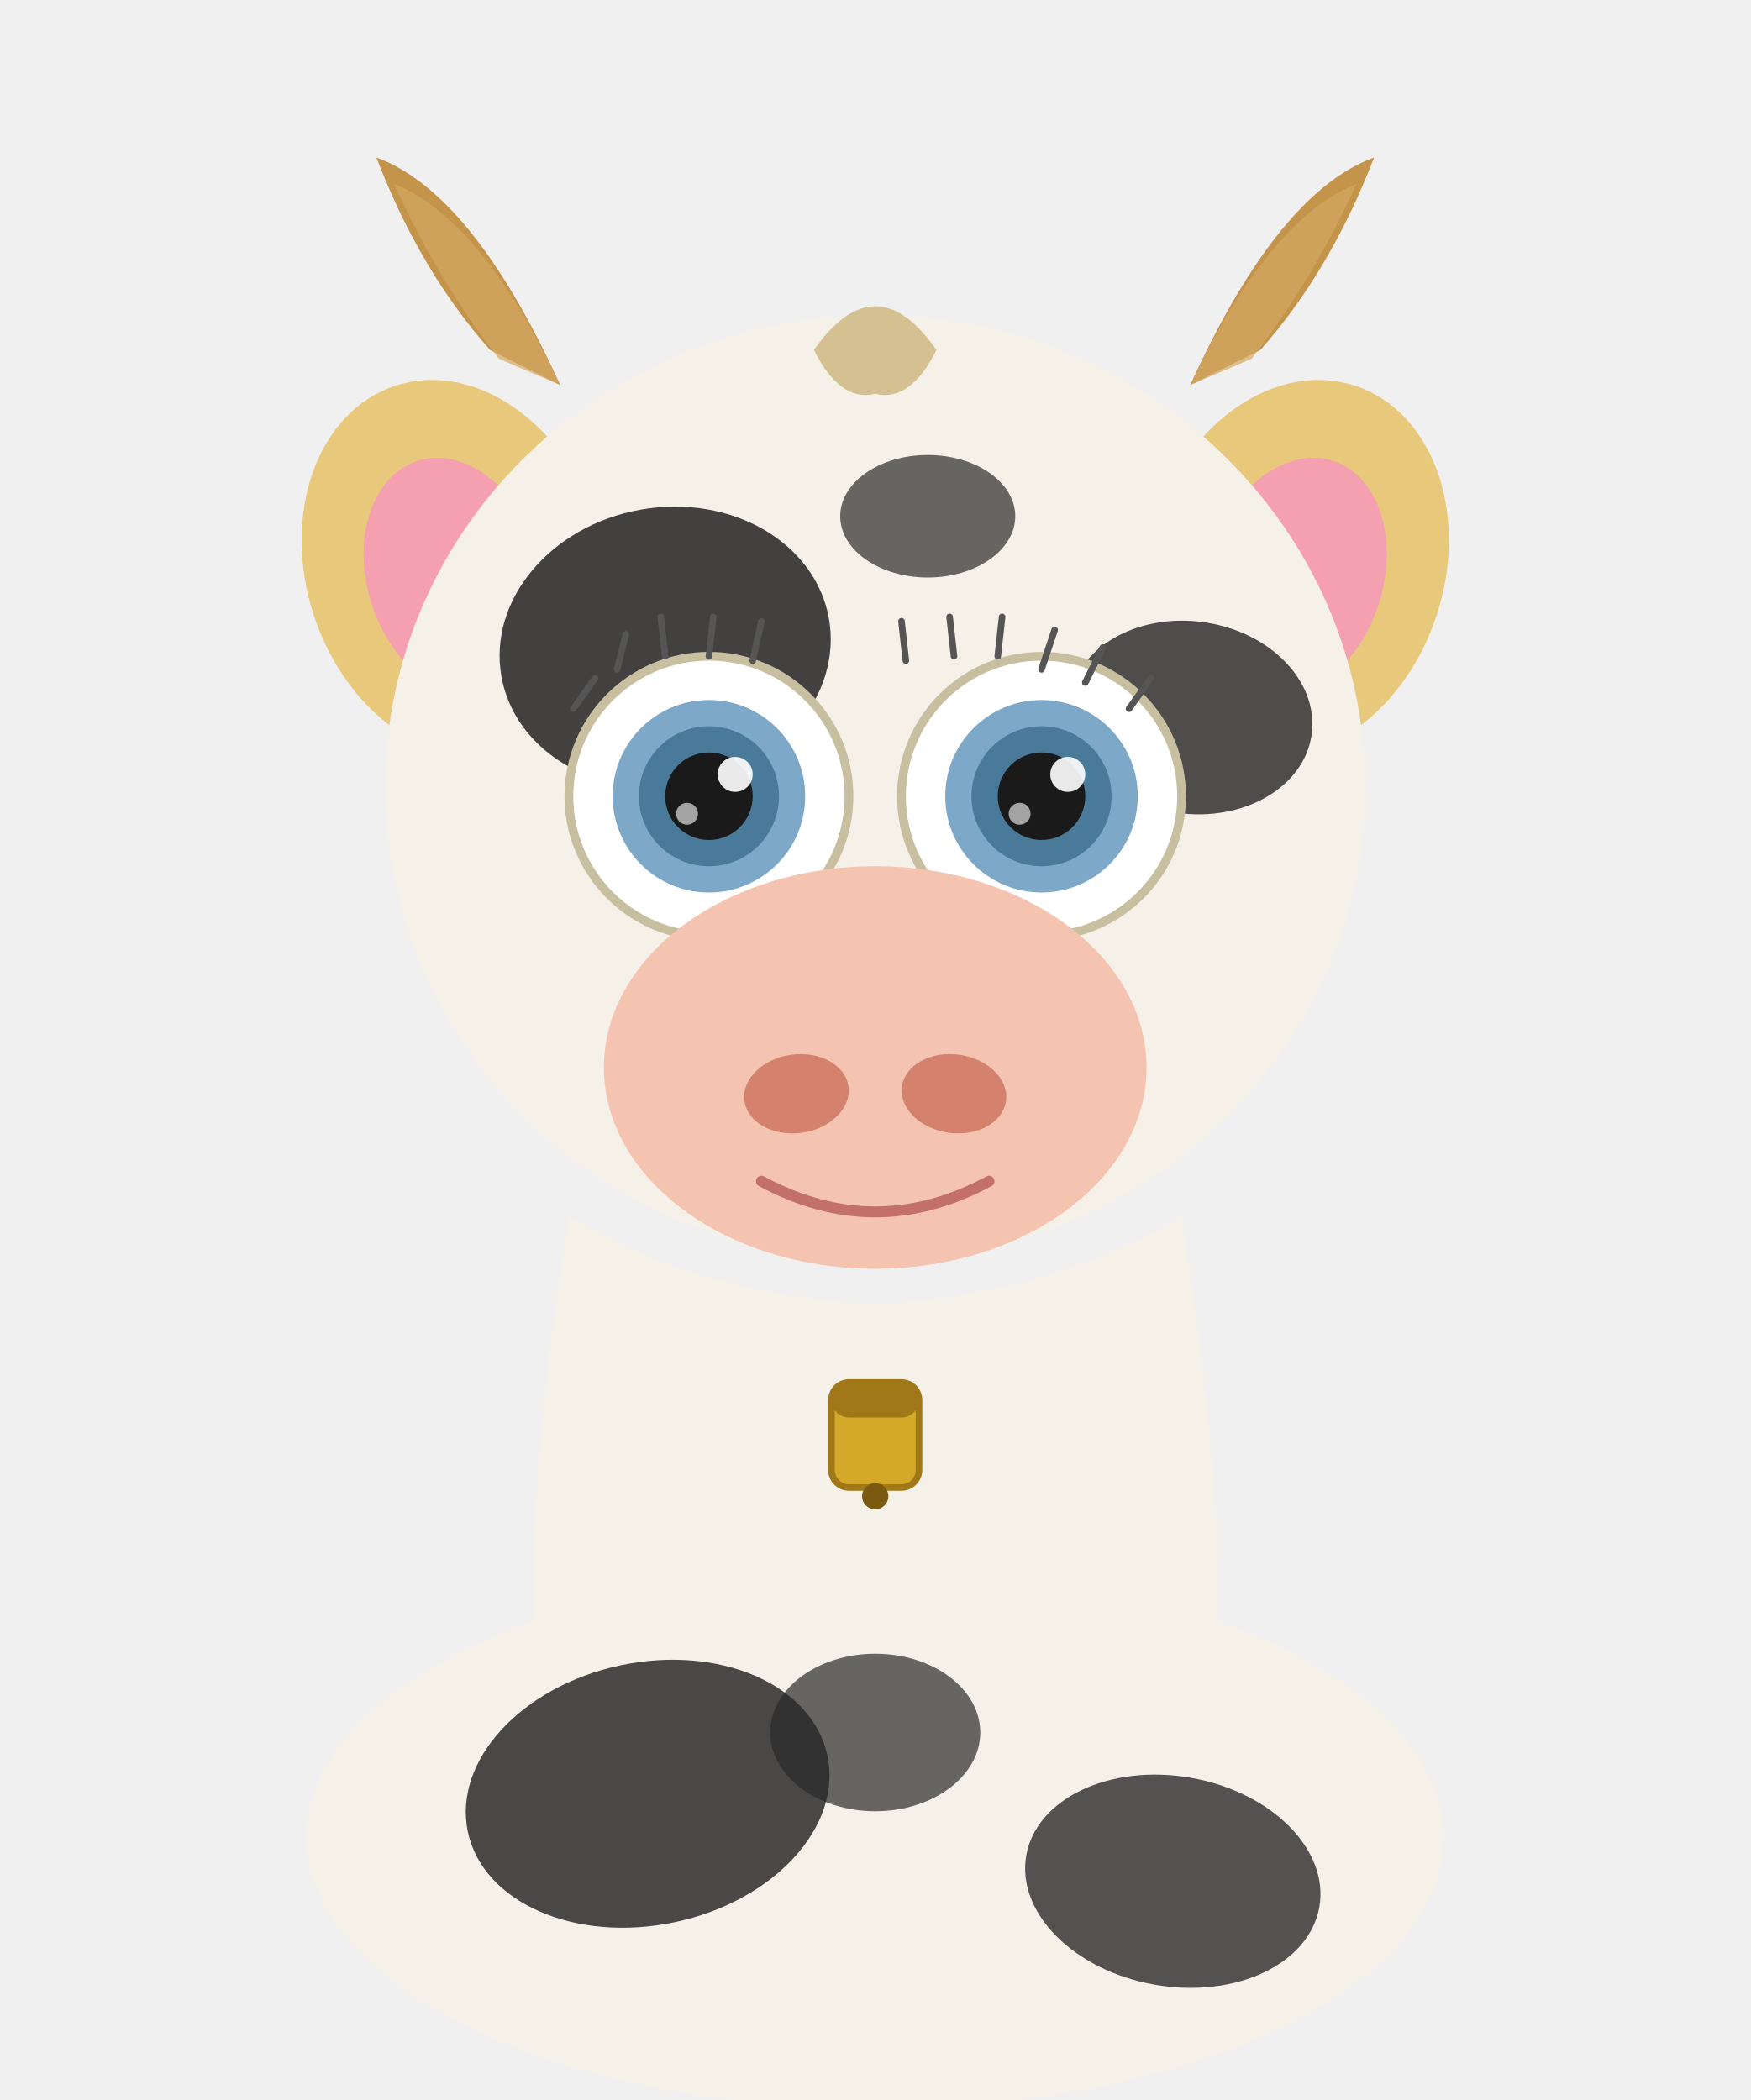
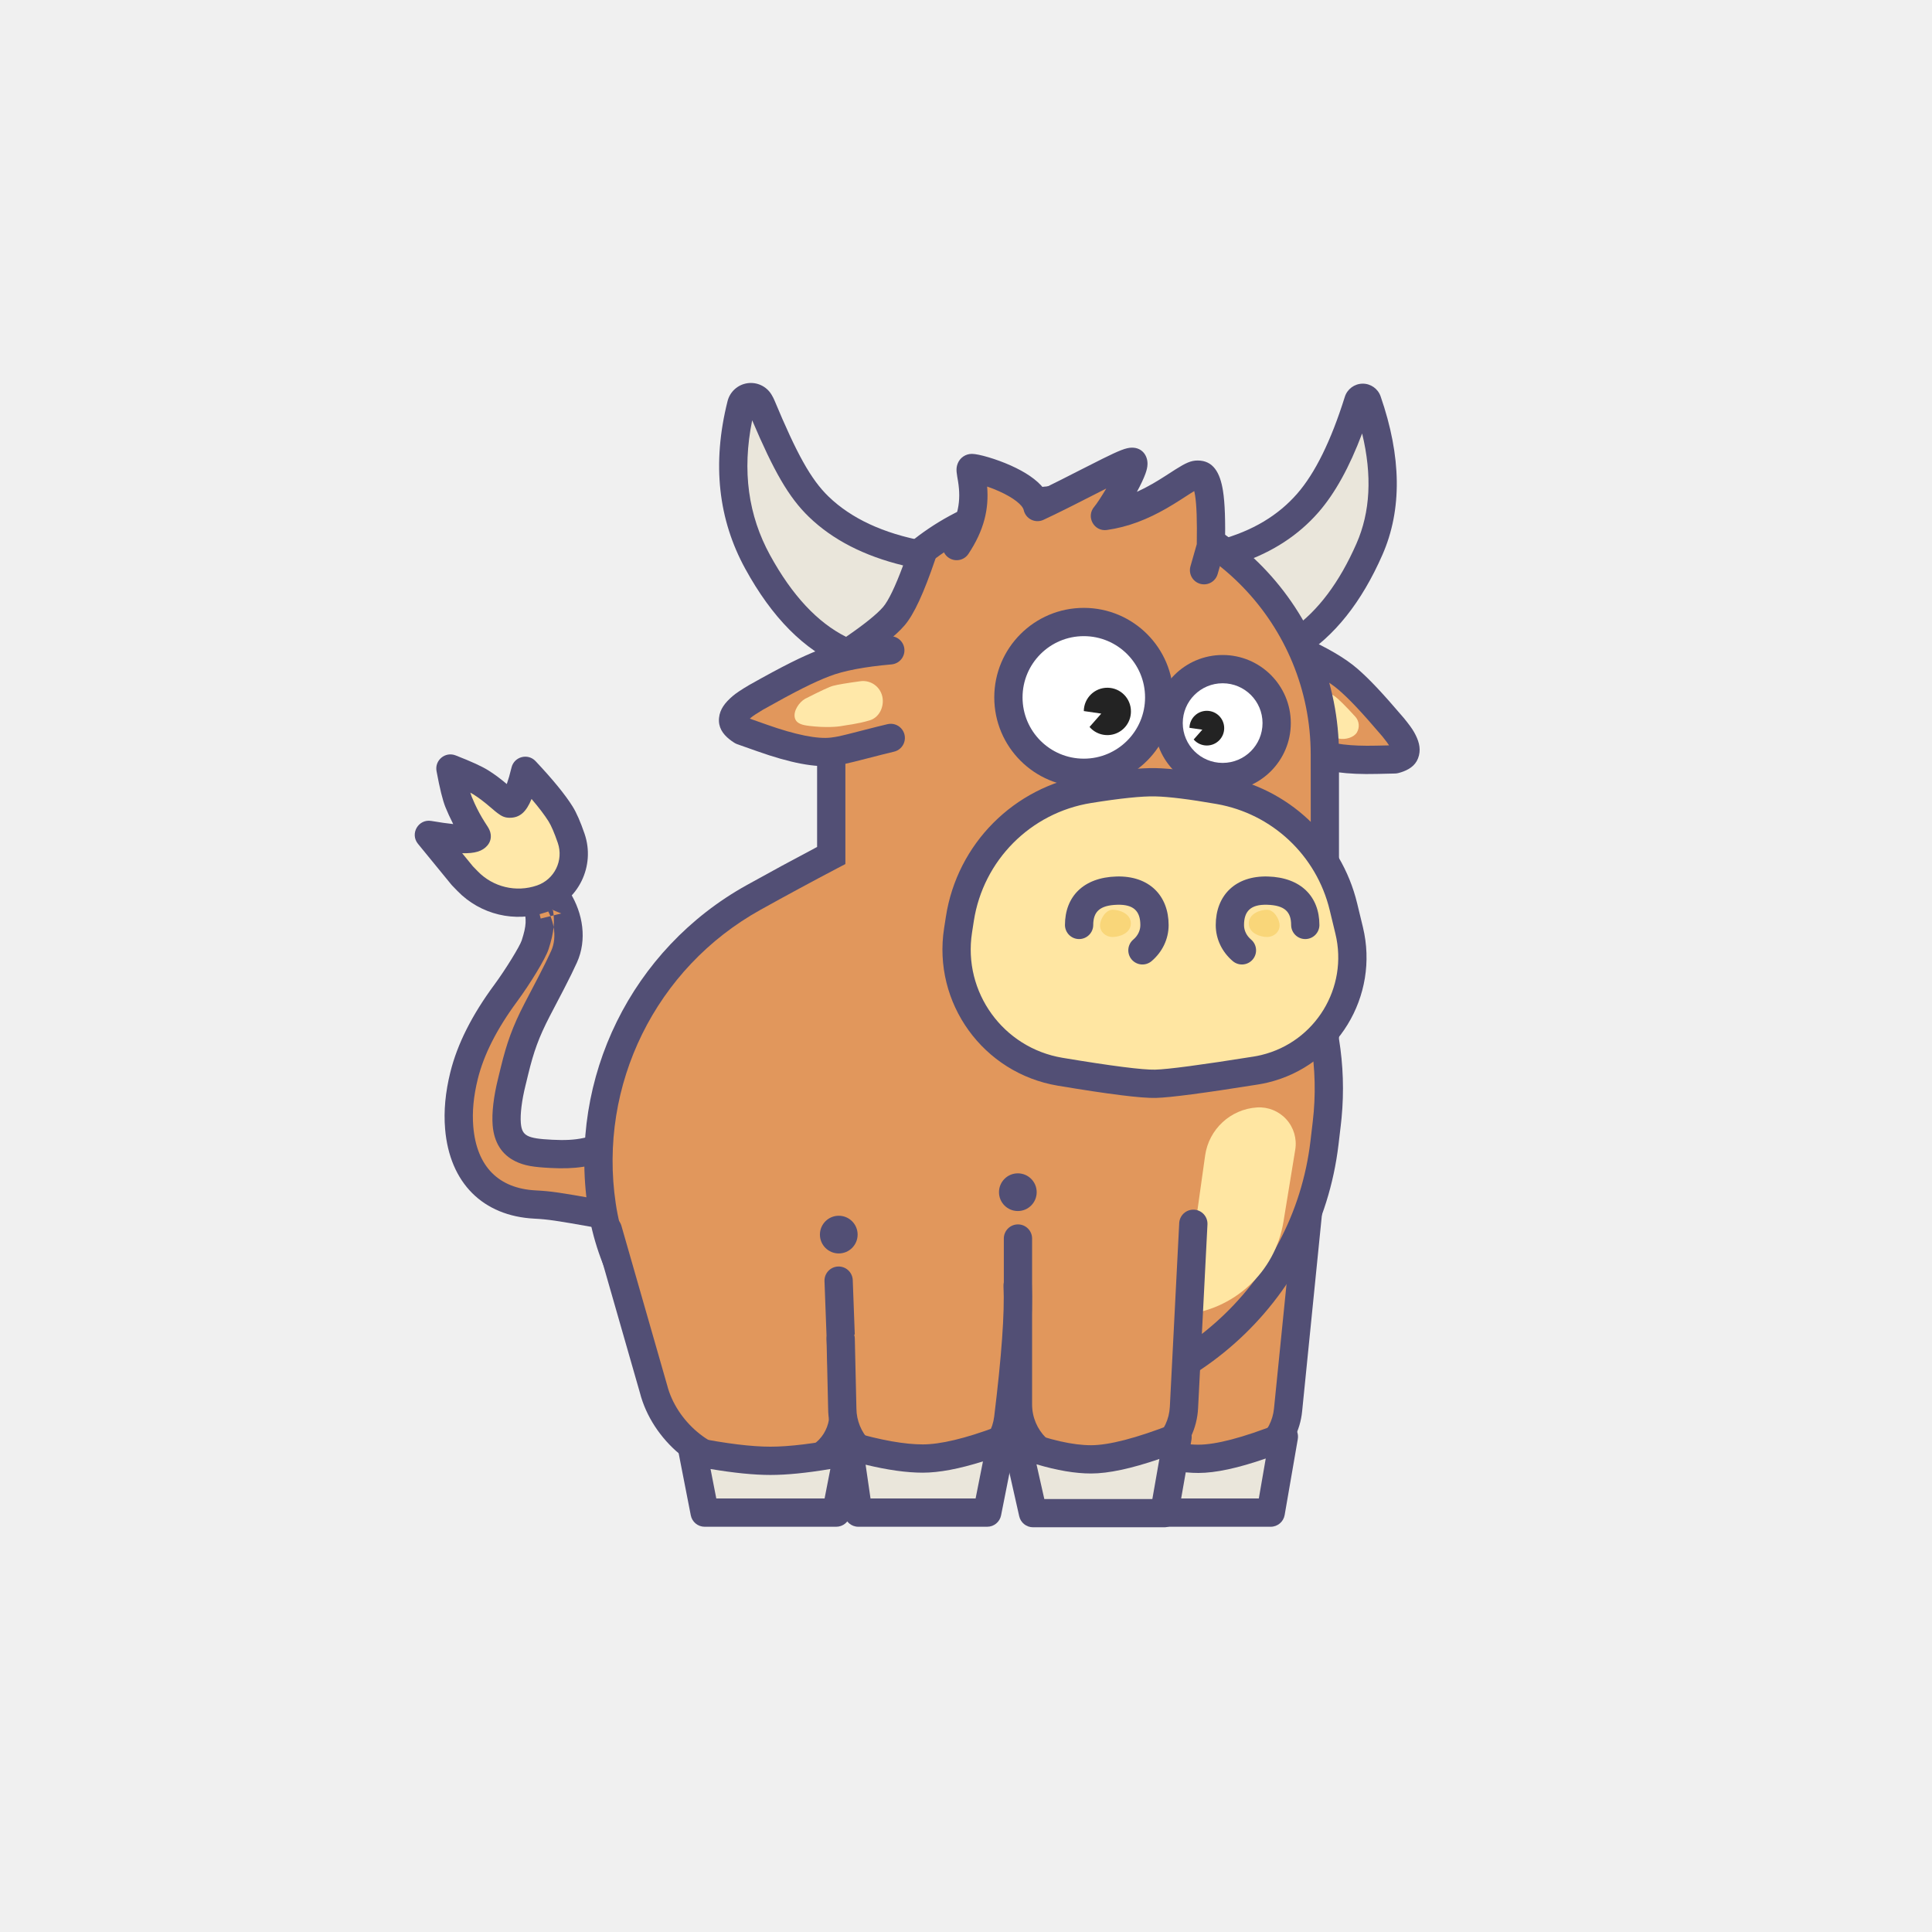
- <svg xmlns="http://www.w3.org/2000/svg" viewBox="0 0 400 480" fill="none">
-   <path d="M 128 88 Q 108 44 86 36 Q 96 62 112 80 Z" fill="#c4944a" />
-   <path d="M 272 88 Q 292 44 314 36 Q 304 62 288 80 Z" fill="#c4944a" />
-   <path d="M 128 88 Q 110 50 90 42 Q 100 64 114 82 Z" fill="#d4a862" opacity="0.7" />
-   <path d="M 272 88 Q 290 50 310 42 Q 300 64 286 82 Z" fill="#d4a862" opacity="0.7" />
-   <ellipse cx="104" cy="130" rx="34" ry="44" fill="#e8c87a" transform="rotate(-18 104 130)" />
-   <ellipse cx="296" cy="130" rx="34" ry="44" fill="#e8c87a" transform="rotate(18 296 130)" />
-   <ellipse cx="104" cy="132" rx="20" ry="28" fill="#f4a0b0" transform="rotate(-18 104 132)" />
-   <ellipse cx="296" cy="132" rx="20" ry="28" fill="#f4a0b0" transform="rotate(18 296 132)" />
-   <ellipse cx="200" cy="180" rx="112" ry="108" fill="#f5f0e8" />
-   <ellipse cx="152" cy="148" rx="38" ry="32" fill="#2a2a2a" opacity="0.88" transform="rotate(-10 152 148)" />
-   <ellipse cx="272" cy="164" rx="28" ry="22" fill="#2a2a2a" opacity="0.82" transform="rotate(8 272 164)" />
-   <ellipse cx="212" cy="118" rx="20" ry="14" fill="#2a2a2a" opacity="0.7" />
-   <path d="M 186 80 Q 200 60 214 80 Q 208 92 200 90 Q 192 92 186 80 Z" fill="#d4c090" />
-   <circle id="eye-socket-left" cx="162" cy="182" r="32" fill="white" stroke="#c8bfa0" stroke-width="2" />
-   <circle id="eye-socket-right" cx="238" cy="182" r="32" fill="white" stroke="#c8bfa0" stroke-width="2" />
-   <circle cx="162" cy="182" r="22" fill="#7da8c8" />
-   <circle cx="238" cy="182" r="22" fill="#7da8c8" />
-   <circle cx="162" cy="182" r="16" fill="#4a7a9a" />
-   <circle cx="238" cy="182" r="16" fill="#4a7a9a" />
-   <circle id="cow-pupil-left" cx="162" cy="182" r="10" fill="#1a1a1a" />
-   <circle id="cow-pupil-right" cx="238" cy="182" r="10" fill="#1a1a1a" />
-   <circle cx="168" cy="177" r="4" fill="white" opacity="0.9" />
-   <circle cx="244" cy="177" r="4" fill="white" opacity="0.9" />
-   <circle cx="157" cy="186" r="2.5" fill="white" opacity="0.6" />
-   <circle cx="233" cy="186" r="2.5" fill="white" opacity="0.6" />
-   <line x1="131" y1="162" x2="136" y2="155" stroke="#555" stroke-width="1.5" stroke-linecap="round" />
-   <line x1="141" y1="153" x2="143" y2="145" stroke="#555" stroke-width="1.5" stroke-linecap="round" />
-   <line x1="152" y1="150" x2="151" y2="141" stroke="#555" stroke-width="1.5" stroke-linecap="round" />
-   <line x1="162" y1="150" x2="163" y2="141" stroke="#555" stroke-width="1.5" stroke-linecap="round" />
-   <line x1="172" y1="151" x2="174" y2="142" stroke="#555" stroke-width="1.5" stroke-linecap="round" />
-   <line x1="207" y1="151" x2="206" y2="142" stroke="#555" stroke-width="1.5" stroke-linecap="round" />
-   <line x1="218" y1="150" x2="217" y2="141" stroke="#555" stroke-width="1.5" stroke-linecap="round" />
-   <line x1="228" y1="150" x2="229" y2="141" stroke="#555" stroke-width="1.5" stroke-linecap="round" />
-   <line x1="238" y1="153" x2="241" y2="144" stroke="#555" stroke-width="1.5" stroke-linecap="round" />
-   <line x1="248" y1="156" x2="252" y2="148" stroke="#555" stroke-width="1.5" stroke-linecap="round" />
-   <line x1="258" y1="162" x2="263" y2="155" stroke="#555" stroke-width="1.5" stroke-linecap="round" />
-   <ellipse cx="200" cy="244" rx="62" ry="46" fill="#f4c4b0" />
-   <ellipse cx="182" cy="250" rx="12" ry="9" fill="#d4826e" transform="rotate(-8 182 250)" />
-   <ellipse cx="218" cy="250" rx="12" ry="9" fill="#d4826e" transform="rotate(8 218 250)" />
-   <path d="M 174 270 Q 200 284 226 270" stroke="#c4706a" stroke-width="2.5" fill="none" stroke-linecap="round" />
-   <path d="M 130 278 Q 120 340 122 380 L 278 380 Q 280 340 270 278 Q 240 296 200 298 Q 160 296 130 278 Z" fill="#f5f0e8" />
-   <ellipse cx="200" cy="420" rx="130" ry="62" fill="#f5f0e8" />
-   <ellipse cx="148" cy="410" rx="42" ry="30" fill="#2a2a2a" opacity="0.85" transform="rotate(-12 148 410)" />
-   <ellipse cx="268" cy="430" rx="34" ry="24" fill="#2a2a2a" opacity="0.8" transform="rotate(10 268 430)" />
-   <ellipse cx="200" cy="396" rx="24" ry="18" fill="#2a2a2a" opacity="0.7" />
-   <rect x="190" y="316" width="20" height="24" rx="4" fill="#d4a828" stroke="#a07818" stroke-width="1.5" />
-   <rect x="190" y="316" width="20" height="8" rx="4" fill="#a07818" />
-   <circle cx="200" cy="342" r="3" fill="#7a5a10" />
+ <svg xmlns="http://www.w3.org/2000/svg" width="800px" height="800px" viewBox="0 0 1024 1024" class="icon" version="1.1">
+   <path d="M674.818 383.853c10.04 6.324 15.535 11.069 22.528 14.561 6.998 3.494 18.529 4.635 32.236 4.296l9.676-0.217c1.653-0.46 4.938-1.364 5.547-3.889 0.5-2.055-0.692-4.838-1.838-6.881-0.767-1.364-2.273-3.429-4.521-6.199-13.052-15.293-18.919-21.104-23.882-25.425-5.714-4.965-14.471-10.105-26.262-15.405" fill="#E1975C" />
+   <path d="M732.63 390.249c-11.284-13.22-17.376-19.616-22.988-24.494-5.07-4.411-13.237-9.201-24.416-14.229a7.493 7.493 0 1 1 6.149-13.667c12.403 5.577 21.744 11.062 28.103 16.589 6.259 5.445 12.825 12.338 24.661 26.214 2.622 3.217 4.336 5.57 5.36 7.393 2.38 4.241 3.599 8.13 2.587 12.308-1.086 4.506-4.203 6.993-8.277 8.539a25.725 25.725 0 0 1-2.555 0.809 7.518 7.518 0 0 1-1.828 0.27l-9.676 0.217c-15.8 0.39-27.765-1.099-35.75-5.083a64.777 64.777 0 0 1-4.009-2.188c-3.114-1.843-15.37-10.345-19.169-12.738a7.493 7.493 0 0 1 7.985-12.68c4.251 2.675 16.272 11.014 18.812 12.518 1.054 0.622 2.063 1.174 3.072 1.678 5.23 2.61 15.15 3.844 28.704 3.509l6.841-0.152c-0.599-0.964-1.826-2.622-3.606-4.815z" fill="#524F75" />
+   <path d="M707.015 368.745c-1.853-1.236-5.702-3.317-11.551-6.236a9.091 9.091 0 0 0-11.761 3.292c-2.455 3.906-1.743 10.989 1.059 14.051 3.904 4.268 9.069 7.408 10.702 8.367 1.289 0.759 5.982 1.833 14.086 3.222 3.634 0.794 8.08-0.632 9.623-3.219a7.063 7.063 0 0 0-0.832-8.367c-5.43-5.994-9.206-9.693-11.326-11.109z" fill="#FFE8A9" />
+   <path d="M719.914 212.69c-8.022 24.121-17.236 41.944-27.641 53.475-11.404 12.633-26.537 21.317-45.398 26.06 3.149 11.629 7.038 21.017 11.671 28.167 4.63 7.151 12.79 14.224 24.479 21.217 16.746-9.918 30.553-26.694 41.425-50.328 10.095-21.946 10.165-48.138 0.21-78.578a2.498 2.498 0 0 0-4.745-0.012z" fill="#EAE6DB" />
+   <path d="M718.975 288.071c-9.064 20.64-20.375 35.655-33.877 45.208-8.776-5.47-14.913-10.889-18.43-16.122-3.312-4.92-6.304-11.194-8.951-18.819 16.746-5.702 30.508-14.666 41.157-26.881 8.694-9.978 16.359-23.877 23.082-41.714 5.38 22.283 4.331 41.672-2.982 58.328z m-31.399-26.459c-10.168 11.666-23.849 19.841-41.24 24.536a7.495 7.495 0 0 0-5.245 9.318c3.554 12.266 7.907 22.281 13.142 30.058 5.482 8.157 14.608 15.79 27.326 23.102a7.493 7.493 0 0 0 7.665-0.115c17.977-11.079 32.438-29.289 43.47-54.412 10.535-23.997 10.118-52.104-0.947-84.033a9.99 9.99 0 0 0-18.971 0.282c-7.313 23.347-15.777 40.45-25.2 51.262z" fill="#524F75" />
+   <path d="M694.322 631.883l-11.626 115.46a32.468 32.468 0 0 1-32.306 29.214H626.888c-17.932 0-32.468-14.536-32.468-32.468v-105.914" fill="#E1975C" />
+   <path d="M686.869 631.131l-11.629 115.46a24.973 24.973 0 0 1-24.848 22.473H626.888c-13.794 0-24.976-11.182-24.976-24.976v-105.914a7.493 7.493 0 0 0-14.985 0v105.914c0 22.071 17.893 39.961 39.961 39.961h23.502c20.52 0 37.703-15.542 39.761-35.955l11.624-115.46a7.493 7.493 0 0 0-14.905-1.504z" fill="#524F75" />
+   <path d="M596.542 764.461c15.362 5.829 28.25 8.744 38.655 8.744 10.407 0 25.503-3.909 45.283-11.731L673.507 801.717h-68.683l-8.282-37.256z" fill="#EAE6DB" />
+   <path d="M610.833 794.224h56.367l3.669-21.184c-14.713 5.09-26.547 7.658-35.675 7.658-8.269 0-17.735-1.621-28.445-4.838l4.084 18.365z m-11.634-36.769c14.583 5.535 26.619 8.257 35.995 8.257 9.256 0 23.552-3.701 42.528-11.204 5.44-2.15 11.134 2.483 10.138 8.244l-6.968 40.243a7.495 7.495 0 0 1-7.385 6.214h-68.683a7.493 7.493 0 0 1-7.313-5.867l-8.284-37.256c-1.296-5.819 4.398-10.745 9.973-8.632z" fill="#524F75" />
+   <path d="M329.96 603.158c-16.689 8.502-25.845 9.016-37.741 8.414-11.778-0.597-22.458-1.646-23.637-15.707-0.519-6.216 0.784-14.776 2.627-22.203 2.852-11.499 4.655-21.379 13.562-38.59 1.251-2.42 6.244-11.938 7.448-14.269 2.837-5.487 4.94-9.74 6.748-13.742 4.83-10.682 1.494-22.521-3.282-30.183l-10.914 2.702c1.201 4.341 2.602 9.723-1.154 21.234-1.284 3.931-9.016 16.664-15.632 25.63-11.479 15.557-18.634 29.986-22.016 43.62-2.398 9.668-3.329 18.842-2.587 27.67 2.135 25.478 17.291 39.534 40.236 40.695 16.606 0.839 37.531 6.554 58.548 8.437l-12.206-43.71z" fill="#E1975C" />
+   <path d="M326.559 596.482l8.155-4.156 17.588 62.971-10.802-0.967c-8.135-0.729-15.602-1.861-27.975-4.056-18.567-3.294-23.137-4.004-30.283-4.363-27.221-1.376-44.924-18.872-47.326-47.551-0.799-9.536 0.152-19.498 2.782-30.101 3.684-14.848 11.379-30.163 23.26-46.265 6.102-8.269 13.567-20.522 14.538-23.505 2.615-8.015 2.585-11.401 1.056-16.911l-2.058-7.425 23.674-5.859 2.877 4.618c6.976 11.197 9.184 25.213 3.749 37.234-1.818 4.019-3.931 8.319-6.921 14.101l-3.751 7.188c-2.31 4.421-3.187 6.094-3.696 7.081-5.927 11.454-8.539 18.907-11.446 30.802l-0.42 1.731-0.527 2.18-0.547 2.238c-1.881 7.585-2.832 15.015-2.433 19.771 0.572 6.828 3.347 8.182 16.549 8.851 13.185 0.667 20.415-0.709 33.957-7.608z m-35.818-93.344c-1.616 4.955-9.718 18.255-16.726 27.753-10.779 14.611-17.6 28.18-20.772 40.975-2.253 9.084-3.05 17.42-2.393 25.238 1.783 21.274 13.492 32.843 33.15 33.839 8.047 0.407 12.805 1.141 32.144 4.573 6.374 1.131 11.376 1.968 15.805 2.602l-6.821-24.421c-11.546 4.875-20.455 6.004-33.282 5.357-9.074-0.46-13.826-1.174-18.702-3.554-7.106-3.472-11.257-9.875-12.021-19.009-0.559-6.681 0.579-15.6 2.82-24.633 0.287-1.151 0.287-1.156 1.056-4.331l0.427-1.766c3.172-12.967 6.164-21.509 12.695-34.129 0.527-1.017 1.399-2.685 3.726-7.138a2075.628 2075.628 0 0 0 3.721-7.128c2.875-5.565 4.883-9.643 6.576-13.389 1.721-3.809 2.073-8.217 1.286-12.625-0.337 3.437-1.199 7.21-2.69 11.786z m2.345-20.772a48.505 48.505 0 0 0-1.094-4.788l-7.22 2.001 1.801 7.273 10.914-2.702-8.16-3.312c0.944 1.519 1.756 3.107 2.415 4.733 0.769 1.891 1.336 3.834 1.683 5.777a33.018 33.018 0 0 0-0.34-8.981z" fill="#524F75" />
+   <path d="M227.365 443.824c15.173 2.053 23.607 2.016 25.303-0.112 0.412-0.517-4.683-5.642-10.163-17.805-1.389-3.082-3.045-8.951-4.965-17.61 7.962 2.782 13.424 5.04 16.389 6.776 8.831 5.17 13.774 10.752 15.59 10.715 2.732-0.057 5.3-5.947 7.702-17.668 9.169 9.106 15.667 16.494 19.496 22.163 1.838 2.722 3.859 6.963 6.064 12.72 4.983 13.015-1.519 27.608-14.528 32.608a37.591 37.591 0 0 1-39.561-8.007l-2.892-2.782c0.002-0.002-6.144-7.001-18.434-20.997z" fill="#FFE8A9" />
+   <path d="M246.397 453.974l4.423 5.407-5.799 4.745 5.382-5.212 2.792 2.882a30.101 30.101 0 0 0 31.432 7.513 17.768 17.768 0 0 0 11.014-22.565c-1.833-5.337-3.499-9.174-4.883-11.384-2.028-3.242-5.038-7.215-9.021-11.891-2.79 6.833-6.196 10.043-11.749 9.968-2.58-0.035-4.181-0.884-6.331-2.5-0.864-0.649-1.136-0.879-3.474-2.87-3.621-3.087-6.097-5.005-9.313-7.043a25.7 25.7 0 0 0-1.603-0.922c0.265 0.884 0.517 1.613 0.752 2.185 0.502 1.226 1.017 2.413 1.541 3.557 1.716 3.746 3.379 6.743 5.255 9.716 0.307 0.485 1.489 2.31 1.738 2.717 0.372 0.604 0.639 1.084 0.889 1.658 0.285 0.652 0.5 1.316 0.619 2.148 0.285 1.991-0.092 4.126-1.748 6.059-2.62 3.065-6.676 4.253-13.359 4.074 0.437 0.527 0.914 1.111 1.444 1.758z m-6.161-17.196l-0.027-0.002 0.027 0.002z m-0.027-0.002a140.295 140.295 0 0 1-2.27-4.693 108.394 108.394 0 0 1-1.788-4.128c-1.531-3.744-3.072-10.043-4.778-19.244-1.071-5.772 4.613-10.477 10.085-8.347 8.284 3.222 14.011 5.827 17.435 7.997 3.514 2.225 6.246 4.291 9.716 7.198 0.799-2.25 1.648-5.185 2.513-8.766 1.399-5.789 8.669-7.71 12.745-3.369 9.154 9.745 15.665 17.693 19.601 23.987 2.1 3.362 4.178 8.142 6.349 14.466 5.869 17.091-3.217 35.705-20.3 41.597a45.091 45.091 0 0 1-47.082-11.252l-2.792-2.882a7.373 7.373 0 0 1-0.417-0.47l-17.69-21.626c-4.388-5.362 0.232-13.297 7.063-12.128 4.531 0.774 8.412 1.329 11.611 1.661z" fill="#524F75" />
+   <path d="M702.197 551.259v-151.235c0-72.976-57.881-132.8-130.817-135.213A122.78 122.78 0 0 0 567.196 264.741c-69.932 0-126.621 56.69-126.621 126.624v62.062a1924.221 1924.221 0 0 0-41.127 22.233c-58.276 32.343-90.357 97.457-80.491 163.373 9.266 61.92 62.452 107.737 125.063 107.737h99.251c81.016 0 149.219-60.613 158.737-141.065l1.214-10.26a156.562 156.562 0 0 0-1.024-44.187z" fill="#E1975C" />
+   <path d="M711.058 592.581c-0.117 1.249-0.252 2.498-0.4 3.744l-1.211 10.26C699.482 690.81 628.084 754.263 543.269 754.263h-99.251c-66.32 0-122.655-48.533-132.473-114.121-10.327-69.005 23.257-137.171 84.265-171.03a1962.269 1962.269 0 0 1 37.271-20.21v-57.536c0-74.07 60.044-134.117 134.114-134.117 1.479 0 2.957 0.025 4.433 0.072 76.975 2.548 138.06 65.683 138.06 142.703v150.62a164.06 164.06 0 0 1 1.369 41.937z m-16.354-192.557c0-68.935-54.674-125.447-123.572-127.725A121.574 121.574 0 0 0 567.196 272.234c-65.791 0-119.129 53.335-119.129 119.131v66.6l-4.019 2.103a1904.041 1904.041 0 0 0-40.965 22.146c-55.543 30.827-86.118 92.887-76.718 155.713 8.719 58.248 58.753 101.351 117.653 101.351h99.251c77.22 0 142.224-57.771 151.297-134.454l1.211-10.26a149.064 149.064 0 0 0-0.972-42.074l-0.102-152.466z" fill="#524F75" />
+   <path d="M666.264 586.967a19.279 19.279 0 0 1 20.248 22.356l-6.254 38.238A58.982 58.982 0 0 1 626.888 696.82l11.853-84.348a29.694 29.694 0 0 1 27.523-25.505z" fill="#FFE6A2" />
+   <path d="M507.005 289.502c16.029-24.094 4.798-41.442 8.132-41.442 3.334 0 31.926 7.837 34.766 20.667 20.605-9.601 46.055-23.967 50.104-23.967 4.044 0-10.257 23.967-14.351 28.722 26.1-3.756 42.801-21.909 49.135-21.909s7.415 13.542 7.013 37.93L638.177 302.205" fill="#E1975C" />
+   <path d="M529.63 260.416c7.585 3.412 12.373 7.295 12.957 9.933a7.493 7.493 0 0 0 10.48 5.172 508.166 508.166 0 0 0 11.918-5.772c1.339-0.667 2.722-1.359 4.181-2.095 1.044-0.527 10.789-5.497 17.183-8.726-2.567 4.318-5.167 8.264-6.376 9.668-4.518 5.25-0.107 13.29 6.746 12.305 11.184-1.611 21.284-5.547 31.704-11.541a173.893 173.893 0 0 0 7.083-4.328c0.659-0.42 4.601-2.972 5.58-3.591 0.722-0.455 1.346-0.837 1.893-1.159 0.152 0.647 0.302 1.406 0.44 2.275 0.827 5.27 1.091 13.344 0.902 25.842l-3.352 11.751a7.493 7.493 0 1 0 14.411 4.111l3.624-12.703c0.177-0.629 0.272-1.279 0.285-1.931 0.23-13.886-0.047-22.885-1.069-29.399-1.558-9.908-5.285-16.149-13.434-16.149-3.596 0-6.411 1.356-11.691 4.683-1.074 0.674-5.073 3.264-5.664 3.641a159.165 159.165 0 0 1-6.484 3.964 96.688 96.688 0 0 1-8.362 4.316c2.026-3.739 3.577-6.998 4.503-9.566 0.687-1.908 1.086-3.532 1.114-5.185 0.08-4.386-2.742-8.667-8.202-8.667-3.172 0-6.846 1.553-15.535 5.834-4.016 1.981-20.755 10.515-22.053 11.172a917.082 917.082 0 0 1-9.238 4.588c-3.791-4.76-9.805-8.694-17.401-12.113-7.603-3.419-17.033-6.181-20.645-6.181a8.035 8.035 0 0 0-7.573 5.225c-0.584 1.543-0.659 2.857-0.532 4.403 0.06 0.724 0.16 1.421 0.342 2.485-0.085-0.505 0.317 1.821 0.417 2.435 1.643 10.213 0.34 19.171-7.023 30.238a7.493 7.493 0 0 0 12.475 8.302c8.464-12.723 10.947-24.024 9.975-35.778 2.17 0.749 4.351 1.608 6.421 2.54z" fill="#524F75" />
+   <path d="M444.483 678.635l2.6 69.61c0.567 15.16-11.266 27.913-26.432 28.477a27.898 27.898 0 0 1-1.024 0.02h-24.578c-22.058 0-43.183-19.161-48.697-40.658L322.185 651.863" fill="#E1975C" />
+   <path d="M436.996 678.912l2.6 69.61a19.98 19.98 0 0 1-19.966 20.727h-24.578c-17.858 0-36.564-16.027-41.44-35.028l-24.219-84.423a7.493 7.493 0 1 0-14.403 4.131l24.164 84.22C345.6 763.302 370.029 784.234 395.047 784.234h24.578c0.435 0 0.869-0.007 1.304-0.025 19.299-0.719 34.356-16.948 33.637-36.247l-2.597-69.61a7.493 7.493 0 0 0-14.973 0.559z" fill="#524F75" />
+   <path d="M632.495 648.634l-4.973 97.395c-0.882 17.266-15.138 30.812-32.423 30.812h-23.09c-17.932 0-32.468-14.533-32.468-32.466v-88.014" fill="#E1975C" />
+   <path d="M625.012 648.252l-4.973 97.397a24.973 24.973 0 0 1-24.941 23.699h-23.09c-13.792 0-24.976-11.182-24.976-24.973v-88.014a7.493 7.493 0 0 0-14.985 0v88.014c0 22.068 17.89 39.958 39.961 39.958h23.09c21.279 0 38.825-16.674 39.909-37.925l4.973-97.395a7.49 7.49 0 0 0-7.101-7.862 7.49 7.49 0 0 0-7.867 7.101z" fill="#524F75" />
+   <path d="M444.566 654.361m-9.99 0a9.99 9.99 0 1 0 19.98 0 9.99 9.99 0 1 0-19.98 0Z" fill="#524F75" />
+   <path d="M539.473 631.883m-9.99 0a9.99 9.99 0 1 0 19.98 0 9.99 9.99 0 1 0-19.98 0Z" fill="#524F75" />
+   <path d="M539.124 764.748c15.557 5.829 28.605 8.741 39.144 8.741 10.537 0 25.822-3.909 45.853-11.729l-7.058 40.236H547.513L539.124 764.748z" fill="#EAE6DB" />
+   <path d="M553.507 794.504h57.264l3.721-21.222c-14.955 5.118-26.971 7.7-36.225 7.7-8.394 0-18.015-1.633-28.904-4.873l4.143 18.395z m-11.756-36.772c14.786 5.54 26.999 8.267 36.517 8.267 9.401 0 23.892-3.704 43.13-11.214 5.442-2.125 11.114 2.52 10.105 8.274l-7.058 40.233a7.493 7.493 0 0 1-7.38 6.196H547.513a7.493 7.493 0 0 1-7.308-5.847l-8.389-37.249c-1.309-5.809 4.361-10.75 9.935-8.662z" fill="#524F75" />
+   <path d="M539.371 681.527c0.649 14.361-1.014 37.756-4.99 70.186-2.093 17.063-17.121 29.536-34.277 28.452l-23.262-1.471c-17.016-1.076-30.298-15.128-30.418-32.179l-0.852-36.984" fill="#E1975C" />
+   <path d="M531.888 681.864c0.624 13.841-1.014 36.891-4.943 68.938a24.971 24.971 0 0 1-26.367 21.886l-23.262-1.471a24.976 24.976 0 0 1-23.4-24.751l-0.854-37.106a7.493 7.493 0 0 0-14.98 0.34l0.849 36.989c0.145 20.862 16.494 38.155 37.436 39.481l23.262 1.471c21.117 1.336 39.614-14.016 42.189-35.018 4.024-32.813 5.712-56.552 5.038-71.435a7.493 7.493 0 1 0-14.968 0.677z" fill="#524F75" />
+   <path d="M449.733 766.147c15.877 4.61 28.994 6.913 39.347 6.913s24.286-3.282 41.802-9.848L523.244 801.717h-68.326l-5.185-35.57z" fill="#EAE6DB" />
+   <path d="M461.397 794.224h55.693l3.901-19.661c-12.625 3.981-23.23 5.987-31.909 5.987-8.544 0-18.627-1.419-30.293-4.233l2.607 17.908z m-9.576-35.273c15.255 4.426 27.71 6.614 37.259 6.614 9.293 0 22.423-3.092 39.174-9.371 5.497-2.063 11.122 2.715 9.98 8.474l-7.645 38.507a7.485 7.485 0 0 1-7.345 6.034h-68.326a7.493 7.493 0 0 1-7.415-6.411l-5.182-35.573c-0.787-5.392 4.266-9.793 9.501-8.274z" fill="#524F75" />
+   <path d="M367.141 769.249c16.906 3.344 30.643 5.018 41.21 5.018s24.304-1.673 41.21-5.018l-6.341 32.468h-69.737L367.141 769.249z" fill="#EAE6DB" />
+   <path d="M379.652 794.224h57.396l3.05-15.622c-12.485 2.1-23.052 3.157-31.749 3.157s-19.264-1.056-31.749-3.157l3.052 15.622z m-11.057-32.326c16.466 3.259 29.748 4.875 39.756 4.875s23.29-1.616 39.756-4.875c5.225-1.031 9.828 3.562 8.806 8.789l-6.341 32.468a7.493 7.493 0 0 1-7.353 6.057h-69.737a7.493 7.493 0 0 1-7.353-6.057l-6.341-32.468c-1.022-5.23 3.582-9.82 8.806-8.789z" fill="#524F75" />
+   <path d="M400.237 214.233c0.492 0.732 0.874 1.376 1.141 1.931 11.469 23.854 20.907 41.257 33.228 51.942 13.759 11.936 32.371 19.483 55.835 22.64-4.813 17.013-9.171 28.053-13.07 33.12s-11.769 12.008-23.607 20.825c-18.717-6.798-35.393-22.043-50.031-45.733-13.599-22.011-19.628-49.145-13.03-82.797a5.267 5.267 0 0 1 9.533-1.928z" fill="#EAE6DB" />
+   <path d="M408.129 294.22c11.704 21.367 25.163 35.723 40.303 43.318 9.828-6.731 16.436-12.093 19.668-15.867 2.747-3.207 6.369-10.637 10.567-21.984-20.64-5.028-37.301-13.559-49.866-25.667-10.799-10.407-18.659-24.304-30.131-51.26-5.472 26.959-1.986 50.563 9.458 71.46z m0.794-85.052c0.627 1.044 1.136 2.021 1.529 2.96 11.831 28.315 19.284 41.984 28.749 51.103 11.983 11.549 28.847 19.439 50.76 23.567a7.493 7.493 0 0 1 5.707 9.778c-5.997 17.615-11.214 29.042-16.189 34.851-4.723 5.512-13.384 12.38-26.197 20.922-2.098 1.399-4.758 1.648-7.078 0.664-20.048-8.494-37.091-25.792-51.217-51.59-14.189-25.907-17.735-55.491-9.373-88.788a12.758 12.758 0 0 1 23.31-3.467z" fill="#524F75" />
+   <path d="M472.039 391.138c-13.587 3.042-21.514 6.069-30.63 7.218-9.114 1.149-22.376-1.853-37.493-7.218l-10.675-3.766c-1.666-1.091-4.97-3.247-4.683-6.151 0.235-2.365 2.625-4.878 4.683-6.626 1.371-1.166 3.839-2.807 7.403-4.925 20.368-11.459 29.119-15.48 36.292-18.25 8.257-3.184 19.958-5.437 35.103-6.756" fill="#E1975C" />
+   <path d="M398.096 380.301c0.969-0.824 3.149-2.273 6.376-4.191 17.693-9.95 26.976-14.541 35.163-17.7 7.493-2.89 18.549-5.02 33.055-6.281a7.495 7.495 0 0 0-1.299-14.93c-15.787 1.374-28.13 3.749-37.149 7.23-8.966 3.459-18.849 8.344-37.271 18.709-4.056 2.405-6.811 4.238-8.584 5.747-4.106 3.492-6.831 7.013-7.285 11.596-0.487 4.925 1.873 8.482 5.597 11.434 0.787 0.624 1.386 1.039 2.438 1.726 0.505 0.33 1.044 0.597 1.611 0.797l10.675 3.766c17.196 6.104 30.855 8.854 40.923 7.585a76.32 76.32 0 0 0 5.18-0.839c4.098-0.802 20.955-5.337 26.149-6.501a7.493 7.493 0 1 0-3.274-14.623c-5.697 1.276-22.286 5.739-25.755 6.419-1.446 0.282-2.817 0.507-4.173 0.677-7.153 0.902-18.877-1.459-34.049-6.846l-9.004-3.177c0.212-0.195 0.437-0.395 0.677-0.597z" fill="#524F75" />
+   <path d="M441.496 363.513c2.43-0.652 7.273-1.469 14.531-2.453a10.462 10.462 0 0 1 11.601 8.027c1.199 5.227-1.481 11.154-6.616 12.7-6.614 1.991-12.588 2.535-14.681 2.97-2.483 0.514-9.041 0.994-17.301 0-3.404-0.41-7.096-1.061-7.8-4.481-0.727-3.539 2.345-8.13 5.497-9.895 7.987-4.081 12.91-6.371 14.768-6.868z" fill="#FFE8A9" />
+   <path id="eye-socket-right" d="M619.395 383.251a28.632 28.597 0 1 0 57.264 0 28.632 28.597 0 1 0-57.264 0Z" fill="#FFFFFF" />
+   <path d="M648.027 419.34C628.079 419.34 611.902 403.184 611.902 383.251 611.902 363.318 628.079 347.161 648.027 347.161s36.125 16.157 36.125 36.09c0 19.933-16.177 36.09-36.125 36.09z m0-14.985c11.676 0 21.139-9.451 21.139-21.104 0-11.654-9.463-21.104-21.139-21.104S626.888 371.597 626.888 383.251c0 11.654 9.463 21.104 21.139 21.104z" fill="#524F75" />
+   <path id="cow-pupil-right" d="M632.677 391.947a9.189 9.189 0 0 0 6.966 3.184 9.201 9.201 0 0 0 9.206-9.194c0-5.075-4.121-9.191-9.206-9.191a9.199 9.199 0 0 0-9.204 9.006l6.823 0.989-4.586 5.205z" fill="#232323" />
+   <path id="eye-socket-left" d="M574.439 369.639m-39.961 0a39.961 39.961 0 1 0 79.922 0 39.961 39.961 0 1 0-79.922 0Z" fill="#FFFFFF" />
+   <path d="M574.439 417.093C548.23 417.093 526.985 395.846 526.985 369.639S548.23 322.185 574.439 322.185s47.454 21.247 47.454 47.454-21.244 47.454-47.454 47.454z m0-14.985c17.932 0 32.468-14.536 32.468-32.468S592.372 337.171 574.439 337.171 541.971 351.707 541.971 369.639s14.536 32.468 32.468 32.468z" fill="#524F75" />
+   <path id="cow-pupil-left" d="M577.474 385.294A12.488 12.488 0 0 0 599.415 377.132a12.488 12.488 0 1 0-24.976-0.255l9.258 1.346-6.224 7.071z" fill="#232323" />
+   <path d="M577.104 418.214c15.974-2.57 27.758-3.771 35.345-3.601 7.633 0.17 18.867 1.553 33.7 4.151a82.42 82.42 0 0 1 65.896 61.812l3.042 12.585c7.882 32.598-12.151 65.414-44.749 73.296a61.54 61.54 0 0 1-4.708 0.942c-28.225 4.503-45.95 6.846-53.181 7.033-7.116 0.18-23.967-1.946-50.553-6.386-35.503-5.929-59.629-39.317-54.11-74.887l0.964-6.211a82.425 82.425 0 0 1 68.353-68.733z" fill="#FFE6A2" />
+   <path d="M578.295 425.612a74.927 74.927 0 0 0-62.139 62.486l-0.964 6.209c-4.89 31.514 16.486 61.093 47.938 66.348 26.065 4.351 42.683 6.449 49.127 6.284 6.763-0.172 24.341-2.498 52.192-6.938a53.815 53.815 0 0 0 4.126-0.827c28.575-6.913 46.14-35.678 39.227-64.252l-3.042-12.585a74.927 74.927 0 0 0-59.904-56.193c-14.493-2.538-25.395-3.881-32.576-4.041-7.026-0.157-18.422 1.004-33.984 3.509z m-2.38-14.796c16.389-2.637 28.557-3.876 36.702-3.696 8.087 0.18 19.651 1.606 34.823 4.261a89.91 89.91 0 0 1 71.885 67.432l3.045 12.585c8.856 36.619-13.652 73.483-50.271 82.34-1.748 0.422-3.512 0.777-5.287 1.059-28.597 4.561-46.47 6.923-54.167 7.123-7.782 0.2-24.868-1.956-51.979-6.484-39.551-6.606-66.428-43.8-60.279-83.426l0.964-6.211c5.974-38.512 36.085-68.79 74.565-74.982z" fill="#524F75" />
+   <path d="M610.366 509.415c5.682-4.825 9.029-11.694 9.029-19.099 0-15.542-10.215-26.269-27.695-25.752-17.368 0.514-27.251 10.567-27.251 25.752a7.493 7.493 0 0 0 14.985 0c0-7.038 3.399-10.497 12.71-10.772 8.759-0.26 12.266 3.424 12.266 10.772 0 2.89-1.334 5.63-3.741 7.673a7.493 7.493 0 1 0 9.698 11.426z" fill="#524F75" />
+   <path d="M589.702 496.628c3.679 0 9.718-2.053 9.671-7.22-0.047-5.17-5.992-7.223-9.671-7.223s-6.661 4.995-6.661 8.357 2.985 6.087 6.661 6.087z" fill="#F9D679" />
+   <path d="M653.399 509.415c-5.682-4.825-9.029-11.694-9.029-19.099 0-15.542 10.215-26.269 27.695-25.752 17.368 0.514 27.251 10.567 27.251 25.752a7.493 7.493 0 0 1-14.985 0c0-7.038-3.399-10.497-12.71-10.772-8.759-0.26-12.266 3.424-12.266 10.772 0 2.89 1.334 5.63 3.741 7.673a7.493 7.493 0 1 1-9.698 11.426z" fill="#524F75" />
+   <path d="M671.567 496.628c-3.679 0-9.718-2.053-9.671-7.22 0.047-5.17 5.992-7.223 9.671-7.223s6.661 4.995 6.661 8.357-2.985 6.087-6.661 6.087z" fill="#F9D679" />
</svg>
